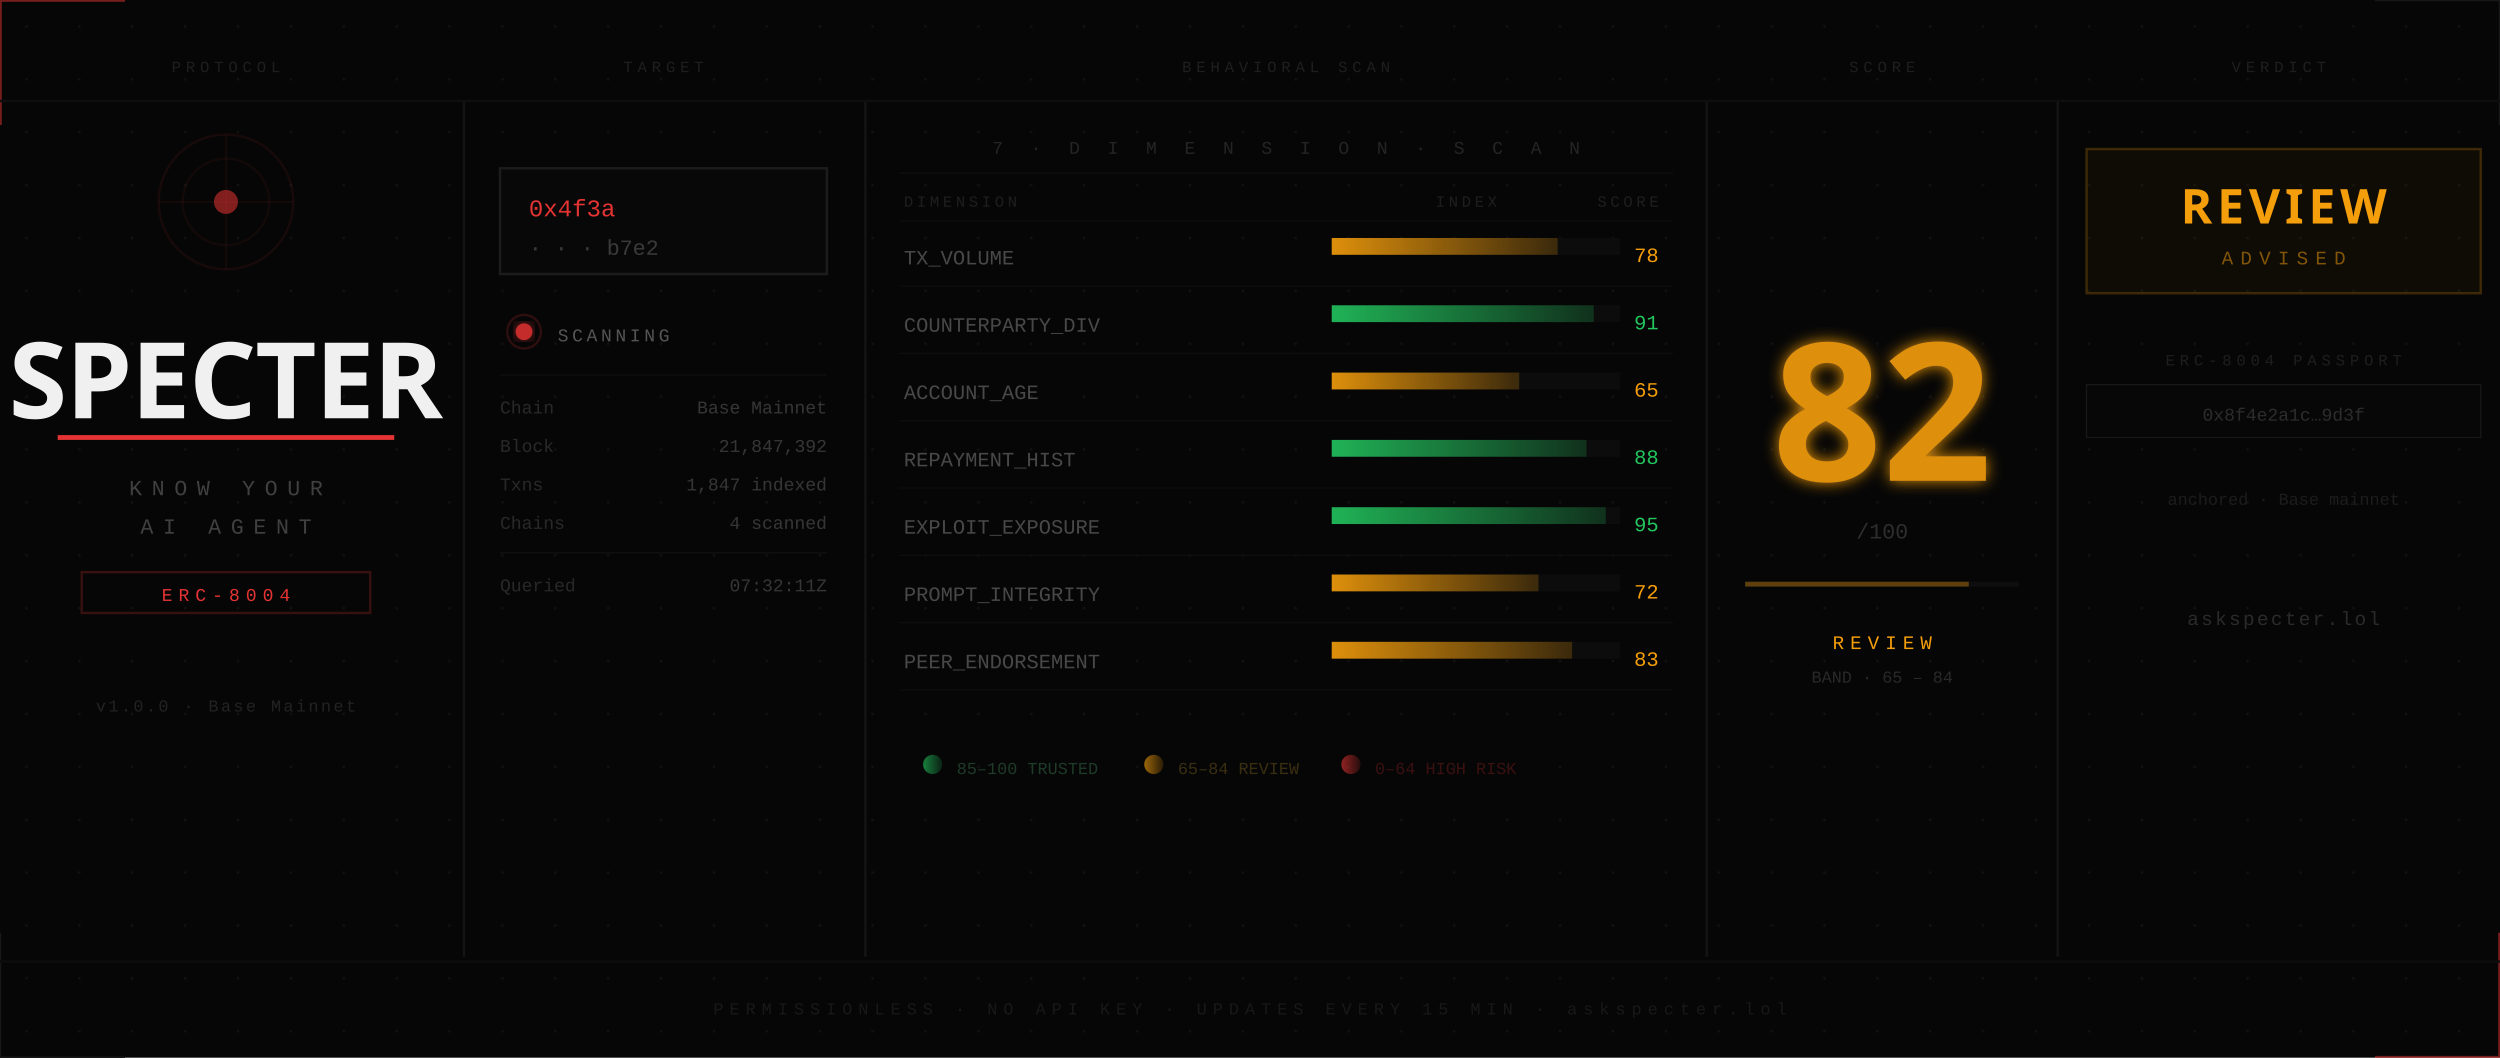
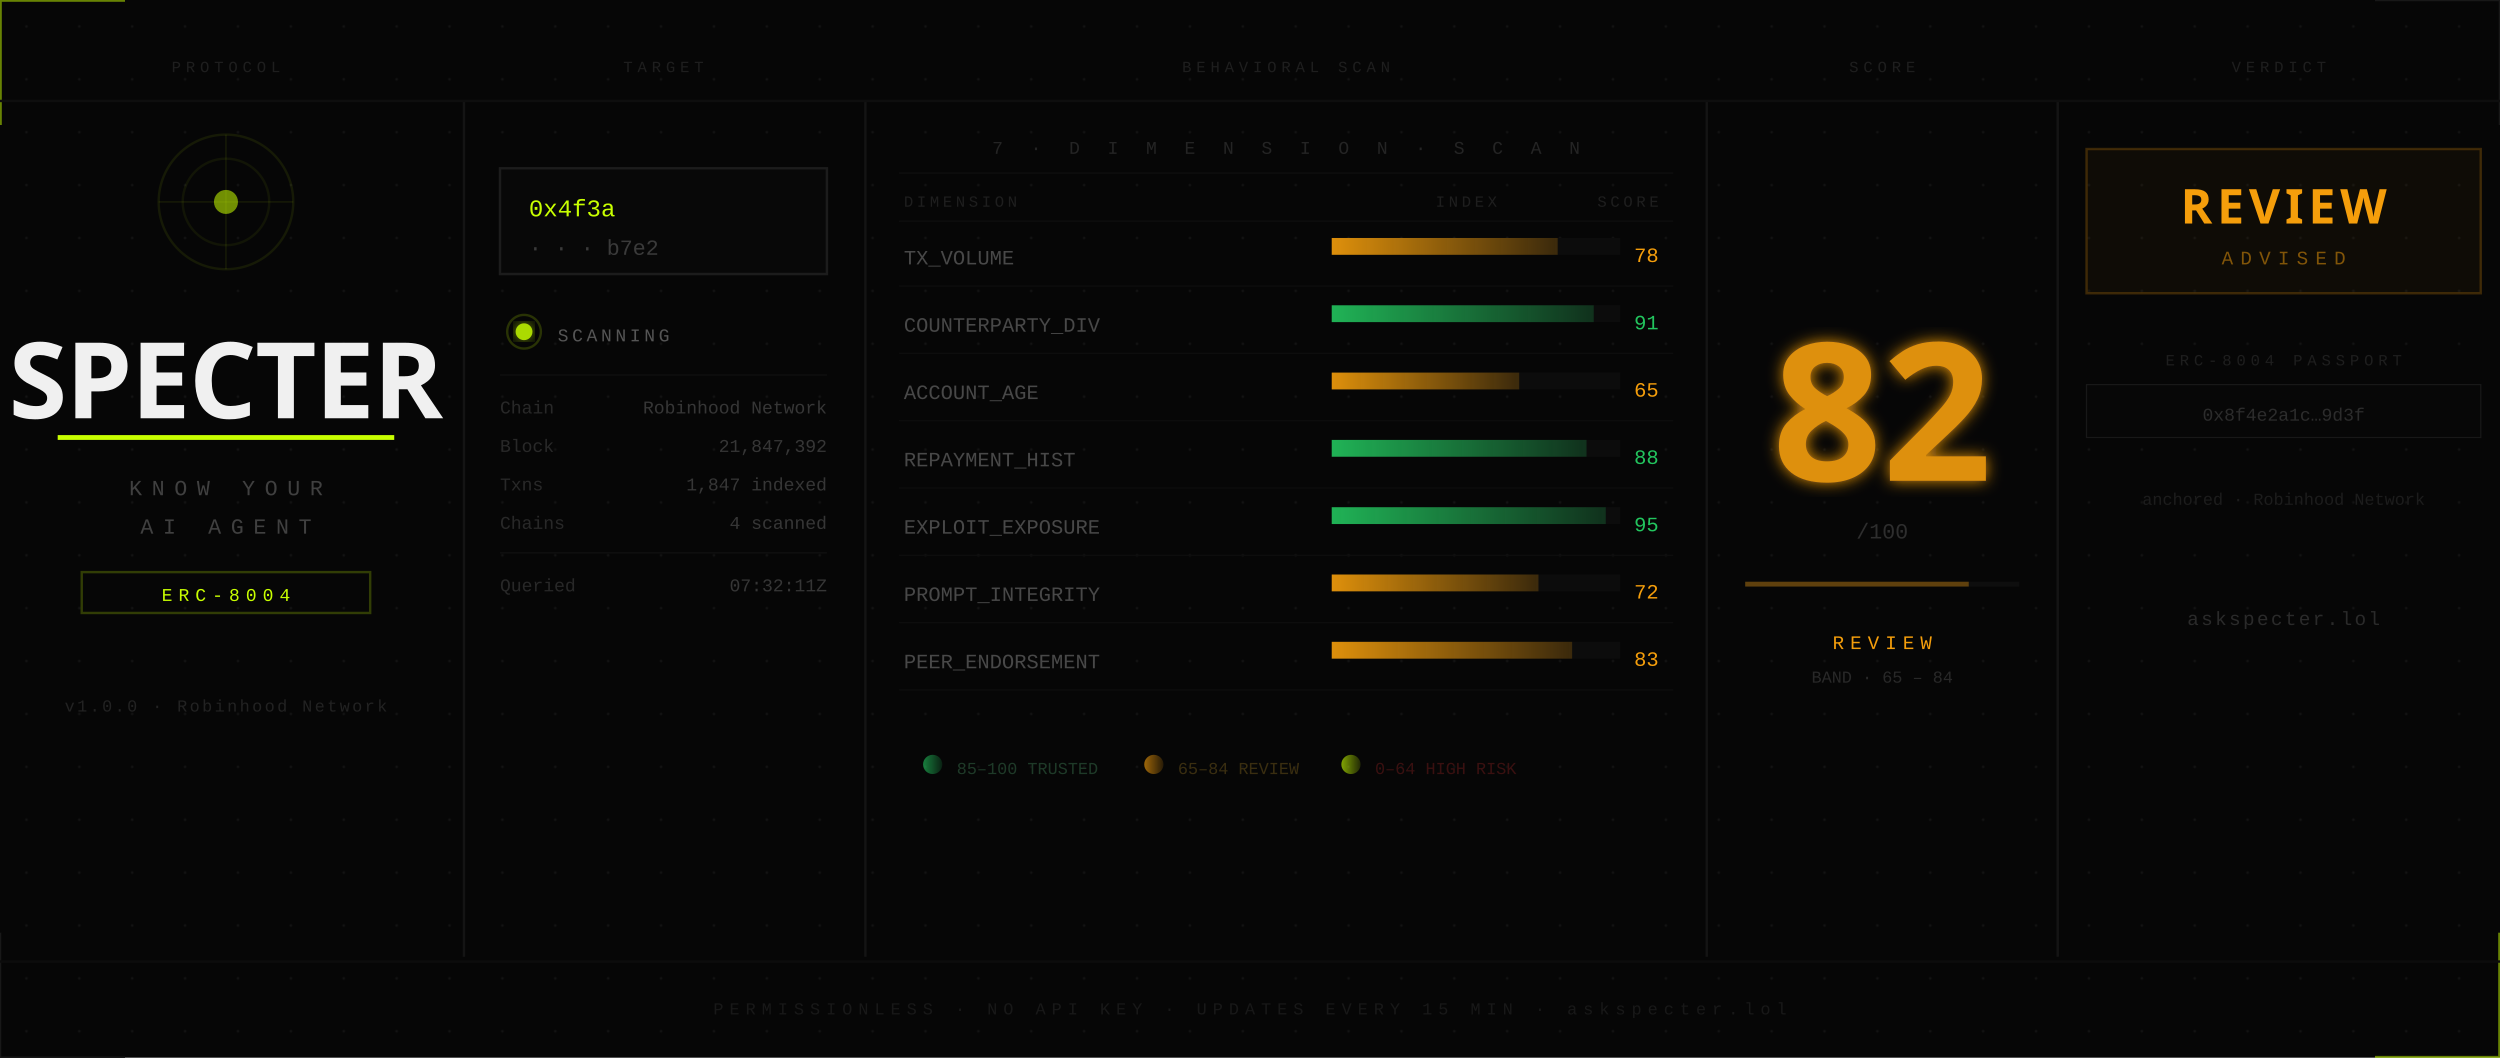
<svg xmlns="http://www.w3.org/2000/svg" width="1040" height="440" viewBox="0 0 1040 440">
  <defs>
    <pattern id="dots" width="22" height="22" patternUnits="userSpaceOnUse">
      <circle cx="11" cy="11" r="0.6" fill="rgba(255,255,255,0.045)" />
    </pattern>
    <linearGradient id="gAmber" x1="0%" y1="0%" x2="100%" y2="0%">
      <stop offset="0%" stop-color="#f59e0b" stop-opacity="0.9" />
      <stop offset="100%" stop-color="#f59e0b" stop-opacity="0.2" />
    </linearGradient>
    <linearGradient id="gGreen" x1="0%" y1="0%" x2="100%" y2="0%">
      <stop offset="0%" stop-color="#22c55e" stop-opacity="0.9" />
      <stop offset="100%" stop-color="#22c55e" stop-opacity="0.2" />
    </linearGradient>
    <linearGradient id="gRed" x1="0%" y1="0%" x2="100%" y2="0%">
-       <stop offset="0%" stop-color="#e53333" stop-opacity="0.9" />
-       <stop offset="100%" stop-color="#e53333" stop-opacity="0.2" />
+       <stop offset="0%" stop-color="#c8ff00" stop-opacity="0.9" />
+       <stop offset="100%" stop-color="#c8ff00" stop-opacity="0.2" />
    </linearGradient>
    <filter id="fglow">
      <feGaussianBlur stdDeviation="3" result="b" />
      <feMerge>
        <feMergeNode in="b" />
        <feMergeNode in="SourceGraphic" />
      </feMerge>
    </filter>
  </defs>
  <rect width="1040" height="440" fill="#060606" />
  <rect width="1040" height="440" fill="url(#dots)" />
-   <path d="M0,0 L52,0 M0,0 L0,52" stroke="#e53333" stroke-width="1.5" fill="none" opacity="0.5" />
-   <path d="M1040,440 L988,440 M1040,440 L1040,388" stroke="#e53333" stroke-width="1.5" fill="none" opacity="0.5" />
+   <path d="M0,0 L52,0 M0,0 L0,52" stroke="#c8ff00" stroke-width="1.5" fill="none" opacity="0.5" />
+   <path d="M1040,440 L988,440 M1040,440 L1040,388" stroke="#c8ff00" stroke-width="1.5" fill="none" opacity="0.5" />
  <path d="M1040,0 L988,0 M1040,0 L1040,52" stroke="#181818" stroke-width="1" fill="none" />
  <path d="M0,440 L52,440 M0,440 L0,388" stroke="#181818" stroke-width="1" fill="none" />
-   <circle cx="94" cy="84" r="28" fill="none" stroke="rgba(229,51,51,0.08)" stroke-width="1" />
-   <circle cx="94" cy="84" r="18" fill="none" stroke="rgba(229,51,51,0.06)" stroke-width="1" />
-   <circle cx="94" cy="84" r="5" fill="rgba(229,51,51,0.55)" />
-   <line x1="94" y1="56" x2="94" y2="112" stroke="rgba(229,51,51,0.1)" stroke-width="0.5" />
-   <line x1="66" y1="84" x2="122" y2="84" stroke="rgba(229,51,51,0.1)" stroke-width="0.5" />
+   <circle cx="94" cy="84" r="28" fill="none" stroke="rgba(200,255,0,0.08)" stroke-width="1" />
+   <circle cx="94" cy="84" r="18" fill="none" stroke="rgba(200,255,0,0.06)" stroke-width="1" />
+   <circle cx="94" cy="84" r="5" fill="rgba(200,255,0,0.55)" />
+   <line x1="94" y1="56" x2="94" y2="112" stroke="rgba(200,255,0,0.1)" stroke-width="0.5" />
+   <line x1="66" y1="84" x2="122" y2="84" stroke="rgba(200,255,0,0.1)" stroke-width="0.5" />
  <text x="94" y="174" text-anchor="middle" font-family="'Arial Black','Impact',sans-serif" font-weight="900" font-size="44" letter-spacing="-0.5" fill="#f0f0f0">SPECTER</text>
-   <rect x="24" y="181" width="140" height="2" fill="#e53333" />
+   <rect x="24" y="181" width="140" height="2" fill="#c8ff00" />
  <text x="94" y="206" text-anchor="middle" font-family="'Courier New',monospace" font-size="9" letter-spacing="4" fill="#404040">KNOW YOUR</text>
  <text x="94" y="222" text-anchor="middle" font-family="'Courier New',monospace" font-size="9" letter-spacing="4" fill="#404040">AI AGENT</text>
-   <rect x="34" y="238" width="120" height="17" fill="none" stroke="rgba(229,51,51,0.22)" stroke-width="1" />
-   <text x="94" y="250" text-anchor="middle" font-family="'Courier New',monospace" font-size="7.5" letter-spacing="2.5" fill="#e53333">ERC-8004</text>
-   <text x="94" y="296" text-anchor="middle" font-family="'Courier New',monospace" font-size="7" letter-spacing="1" fill="#222">v1.0.0 · Base Mainnet</text>
+   <rect x="34" y="238" width="120" height="17" fill="none" stroke="rgba(200,255,0,0.22)" stroke-width="1" />
+   <text x="94" y="250" text-anchor="middle" font-family="'Courier New',monospace" font-size="7.5" letter-spacing="2.5" fill="#c8ff00">ERC-8004</text>
+   <text x="94" y="296" text-anchor="middle" font-family="'Courier New',monospace" font-size="7" letter-spacing="1" fill="#222">v1.0.0 · Robinhood Network</text>
  <line x1="193" y1="42" x2="193" y2="398" stroke="#141414" stroke-width="1" />
  <line x1="360" y1="42" x2="360" y2="398" stroke="#141414" stroke-width="1" />
  <line x1="710" y1="42" x2="710" y2="398" stroke="#141414" stroke-width="1" />
  <line x1="856" y1="42" x2="856" y2="398" stroke="#141414" stroke-width="1" />
  <line x1="0" y1="42" x2="1040" y2="42" stroke="#0e0e0e" stroke-width="1" />
  <text x="94" y="30" text-anchor="middle" font-family="'Courier New',monospace" font-size="6.5" letter-spacing="2" fill="#1e1e1e">PROTOCOL</text>
  <text x="276" y="30" text-anchor="middle" font-family="'Courier New',monospace" font-size="6.5" letter-spacing="2" fill="#1e1e1e">TARGET</text>
  <text x="535" y="30" text-anchor="middle" font-family="'Courier New',monospace" font-size="6.5" letter-spacing="2" fill="#1e1e1e">BEHAVIORAL SCAN</text>
  <text x="783" y="30" text-anchor="middle" font-family="'Courier New',monospace" font-size="6.5" letter-spacing="2" fill="#1e1e1e">SCORE</text>
  <text x="948" y="30" text-anchor="middle" font-family="'Courier New',monospace" font-size="6.5" letter-spacing="2" fill="#1e1e1e">VERDICT</text>
  <rect x="208" y="70" width="136" height="44" fill="#080808" stroke="#1c1c1c" stroke-width="1" />
-   <text x="220" y="90" font-family="'Courier New',monospace" font-size="10" fill="#e53333">0x4f3a</text>
+   <text x="220" y="90" font-family="'Courier New',monospace" font-size="10" fill="#c8ff00">0x4f3a</text>
  <text x="220" y="106" font-family="'Courier New',monospace" font-size="9" fill="#3a3a3a">· · ·  b7e2</text>
-   <circle cx="218" cy="138" r="3.5" fill="#e53333" opacity="0.85" filter="url(#fglow)" />
-   <circle cx="218" cy="138" r="7" fill="none" stroke="rgba(229,51,51,0.18)" stroke-width="1" />
+   <circle cx="218" cy="138" r="3.5" fill="#c8ff00" opacity="0.85" filter="url(#fglow)" />
+   <circle cx="218" cy="138" r="7" fill="none" stroke="rgba(200,255,0,0.18)" stroke-width="1" />
  <text x="232" y="142" font-family="'Courier New',monospace" font-size="7.5" letter-spacing="1.5" fill="#555">SCANNING</text>
  <line x1="208" y1="156" x2="344" y2="156" stroke="#101010" stroke-width="0.5" />
  <text x="208" y="172" font-family="'Courier New',monospace" font-size="7.5" fill="#282828">Chain</text>
-   <text x="344" y="172" text-anchor="end" font-family="'Courier New',monospace" font-size="7.5" fill="#363636">Base Mainnet</text>
+   <text x="344" y="172" text-anchor="end" font-family="'Courier New',monospace" font-size="7.5" fill="#363636">Robinhood Network</text>
  <text x="208" y="188" font-family="'Courier New',monospace" font-size="7.5" fill="#282828">Block</text>
  <text x="344" y="188" text-anchor="end" font-family="'Courier New',monospace" font-size="7.5" fill="#363636">21,847,392</text>
  <text x="208" y="204" font-family="'Courier New',monospace" font-size="7.5" fill="#282828">Txns</text>
  <text x="344" y="204" text-anchor="end" font-family="'Courier New',monospace" font-size="7.5" fill="#363636">1,847 indexed</text>
  <text x="208" y="220" font-family="'Courier New',monospace" font-size="7.5" fill="#282828">Chains</text>
  <text x="344" y="220" text-anchor="end" font-family="'Courier New',monospace" font-size="7.5" fill="#363636">4 scanned</text>
  <line x1="208" y1="230" x2="344" y2="230" stroke="#101010" stroke-width="0.5" />
  <text x="208" y="246" font-family="'Courier New',monospace" font-size="7.5" fill="#282828">Queried</text>
  <text x="344" y="246" text-anchor="end" font-family="'Courier New',monospace" font-size="7.5" fill="#363636">07:32:11Z</text>
  <text x="535" y="64" text-anchor="middle" font-family="'Courier New',monospace" font-size="7.5" letter-spacing="3.5" fill="#242424">7 · D I M E N S I O N · S C A N</text>
  <line x1="374" y1="72" x2="696" y2="72" stroke="#0f0f0f" stroke-width="0.5" />
  <text x="376" y="86" font-family="'Courier New',monospace" font-size="6.5" letter-spacing="1.5" fill="#1e1e1e">DIMENSION</text>
  <text x="610" y="86" text-anchor="middle" font-family="'Courier New',monospace" font-size="6.5" letter-spacing="1.5" fill="#1e1e1e">INDEX</text>
  <text x="690" y="86" text-anchor="end" font-family="'Courier New',monospace" font-size="6.5" letter-spacing="1.5" fill="#1e1e1e">SCORE</text>
  <line x1="374" y1="92" x2="696" y2="92" stroke="#0f0f0f" stroke-width="0.5" />
  <text x="376" y="110" font-family="'Courier New',monospace" font-size="8.5" fill="#484848">TX_VOLUME</text>
  <rect x="554" y="99" width="120" height="7" fill="#0c0c0c" />
  <rect x="554" y="99" width="94" height="7" fill="url(#gAmber)" />
  <text x="690" y="109" text-anchor="end" font-family="'Courier New',monospace" font-size="8.5" fill="#f59e0b">78</text>
  <line x1="374" y1="119" x2="696" y2="119" stroke="#0d0d0d" stroke-width="0.5" />
  <text x="376" y="138" font-family="'Courier New',monospace" font-size="8.5" fill="#484848">COUNTERPARTY_DIV</text>
  <rect x="554" y="127" width="120" height="7" fill="#0c0c0c" />
  <rect x="554" y="127" width="109" height="7" fill="url(#gGreen)" />
  <text x="690" y="137" text-anchor="end" font-family="'Courier New',monospace" font-size="8.5" fill="#22c55e">91</text>
  <line x1="374" y1="147" x2="696" y2="147" stroke="#0d0d0d" stroke-width="0.5" />
  <text x="376" y="166" font-family="'Courier New',monospace" font-size="8.5" fill="#484848">ACCOUNT_AGE</text>
  <rect x="554" y="155" width="120" height="7" fill="#0c0c0c" />
  <rect x="554" y="155" width="78" height="7" fill="url(#gAmber)" />
  <text x="690" y="165" text-anchor="end" font-family="'Courier New',monospace" font-size="8.5" fill="#f59e0b">65</text>
  <line x1="374" y1="175" x2="696" y2="175" stroke="#0d0d0d" stroke-width="0.5" />
  <text x="376" y="194" font-family="'Courier New',monospace" font-size="8.5" fill="#484848">REPAYMENT_HIST</text>
  <rect x="554" y="183" width="120" height="7" fill="#0c0c0c" />
  <rect x="554" y="183" width="106" height="7" fill="url(#gGreen)" />
  <text x="690" y="193" text-anchor="end" font-family="'Courier New',monospace" font-size="8.5" fill="#22c55e">88</text>
  <line x1="374" y1="203" x2="696" y2="203" stroke="#0d0d0d" stroke-width="0.5" />
  <text x="376" y="222" font-family="'Courier New',monospace" font-size="8.5" fill="#484848">EXPLOIT_EXPOSURE</text>
  <rect x="554" y="211" width="120" height="7" fill="#0c0c0c" />
  <rect x="554" y="211" width="114" height="7" fill="url(#gGreen)" />
  <text x="690" y="221" text-anchor="end" font-family="'Courier New',monospace" font-size="8.5" fill="#22c55e">95</text>
  <line x1="374" y1="231" x2="696" y2="231" stroke="#0d0d0d" stroke-width="0.5" />
  <text x="376" y="250" font-family="'Courier New',monospace" font-size="8.5" fill="#484848">PROMPT_INTEGRITY</text>
  <rect x="554" y="239" width="120" height="7" fill="#0c0c0c" />
  <rect x="554" y="239" width="86" height="7" fill="url(#gAmber)" />
  <text x="690" y="249" text-anchor="end" font-family="'Courier New',monospace" font-size="8.5" fill="#f59e0b">72</text>
  <line x1="374" y1="259" x2="696" y2="259" stroke="#0d0d0d" stroke-width="0.5" />
  <text x="376" y="278" font-family="'Courier New',monospace" font-size="8.5" fill="#484848">PEER_ENDORSEMENT</text>
  <rect x="554" y="267" width="120" height="7" fill="#0c0c0c" />
  <rect x="554" y="267" width="100" height="7" fill="url(#gAmber)" />
  <text x="690" y="277" text-anchor="end" font-family="'Courier New',monospace" font-size="8.5" fill="#f59e0b">83</text>
  <line x1="374" y1="287" x2="696" y2="287" stroke="#0d0d0d" stroke-width="0.5" />
  <circle cx="388" cy="318" r="4" fill="url(#gGreen)" opacity="0.7" />
  <text x="398" y="322" font-family="'Courier New',monospace" font-size="7" fill="#1e3a28">85–100 TRUSTED</text>
  <circle cx="480" cy="318" r="4" fill="url(#gAmber)" opacity="0.7" />
  <text x="490" y="322" font-family="'Courier New',monospace" font-size="7" fill="#3a2e10">65–84 REVIEW</text>
  <circle cx="562" cy="318" r="4" fill="url(#gRed)" opacity="0.7" />
  <text x="572" y="322" font-family="'Courier New',monospace" font-size="7" fill="#3a1010">0–64 HIGH RISK</text>
  <text x="783" y="200" text-anchor="middle" font-family="'Arial Black','Impact',sans-serif" font-weight="900" font-size="80" fill="#f59e0b" filter="url(#fglow)" opacity="0.9">82</text>
  <text x="783" y="224" text-anchor="middle" font-family="'Courier New',monospace" font-size="9" fill="#2e2e2e">/100</text>
  <rect x="726" y="242" width="114" height="2" fill="#0e0e0e" />
  <rect x="726" y="242" width="93" height="2" fill="#f59e0b" opacity="0.35" />
  <text x="783" y="270" text-anchor="middle" font-family="'Courier New',monospace" font-size="8" letter-spacing="2.5" fill="#f59e0b">REVIEW</text>
  <text x="783" y="284" text-anchor="middle" font-family="'Courier New',monospace" font-size="7" fill="#282828">BAND · 65 – 84</text>
  <rect x="868" y="62" width="164" height="60" fill="rgba(245,158,11,0.04)" stroke="rgba(245,158,11,0.22)" stroke-width="1" />
  <text x="950" y="93" text-anchor="middle" font-family="'Arial Black',sans-serif" font-weight="900" font-size="20" letter-spacing="2" fill="#f59e0b">REVIEW</text>
  <text x="950" y="110" text-anchor="middle" font-family="'Courier New',monospace" font-size="8" letter-spacing="3" fill="rgba(245,158,11,0.5)">ADVISED</text>
  <text x="950" y="152" text-anchor="middle" font-family="'Courier New',monospace" font-size="6.5" letter-spacing="2" fill="#1e1e1e">ERC-8004  PASSPORT</text>
  <rect x="868" y="160" width="164" height="22" fill="#070707" stroke="#181818" stroke-width="0.5" />
  <text x="950" y="175" text-anchor="middle" font-family="'Courier New',monospace" font-size="7.5" fill="#2c2c2c">0x8f4e2a1c…9d3f</text>
-   <text x="950" y="210" text-anchor="middle" font-family="'Courier New',monospace" font-size="7" fill="#1c1c1c">anchored · Base mainnet</text>
+   <text x="950" y="210" text-anchor="middle" font-family="'Courier New',monospace" font-size="7" fill="#1c1c1c">anchored · Robinhood Network</text>
  <text x="950" y="260" text-anchor="middle" font-family="'Courier New',monospace" font-size="8" letter-spacing="1" fill="#2a2a2a">askspecter.lol</text>
  <line x1="0" y1="400" x2="1040" y2="400" stroke="#0c0c0c" stroke-width="1" />
  <text x="520" y="422" text-anchor="middle" font-family="'Courier New',monospace" font-size="7" letter-spacing="2.5" fill="#181818">PERMISSIONLESS  ·  NO API KEY  ·  UPDATES EVERY 15 MIN  ·  askspecter.lol</text>
</svg>
